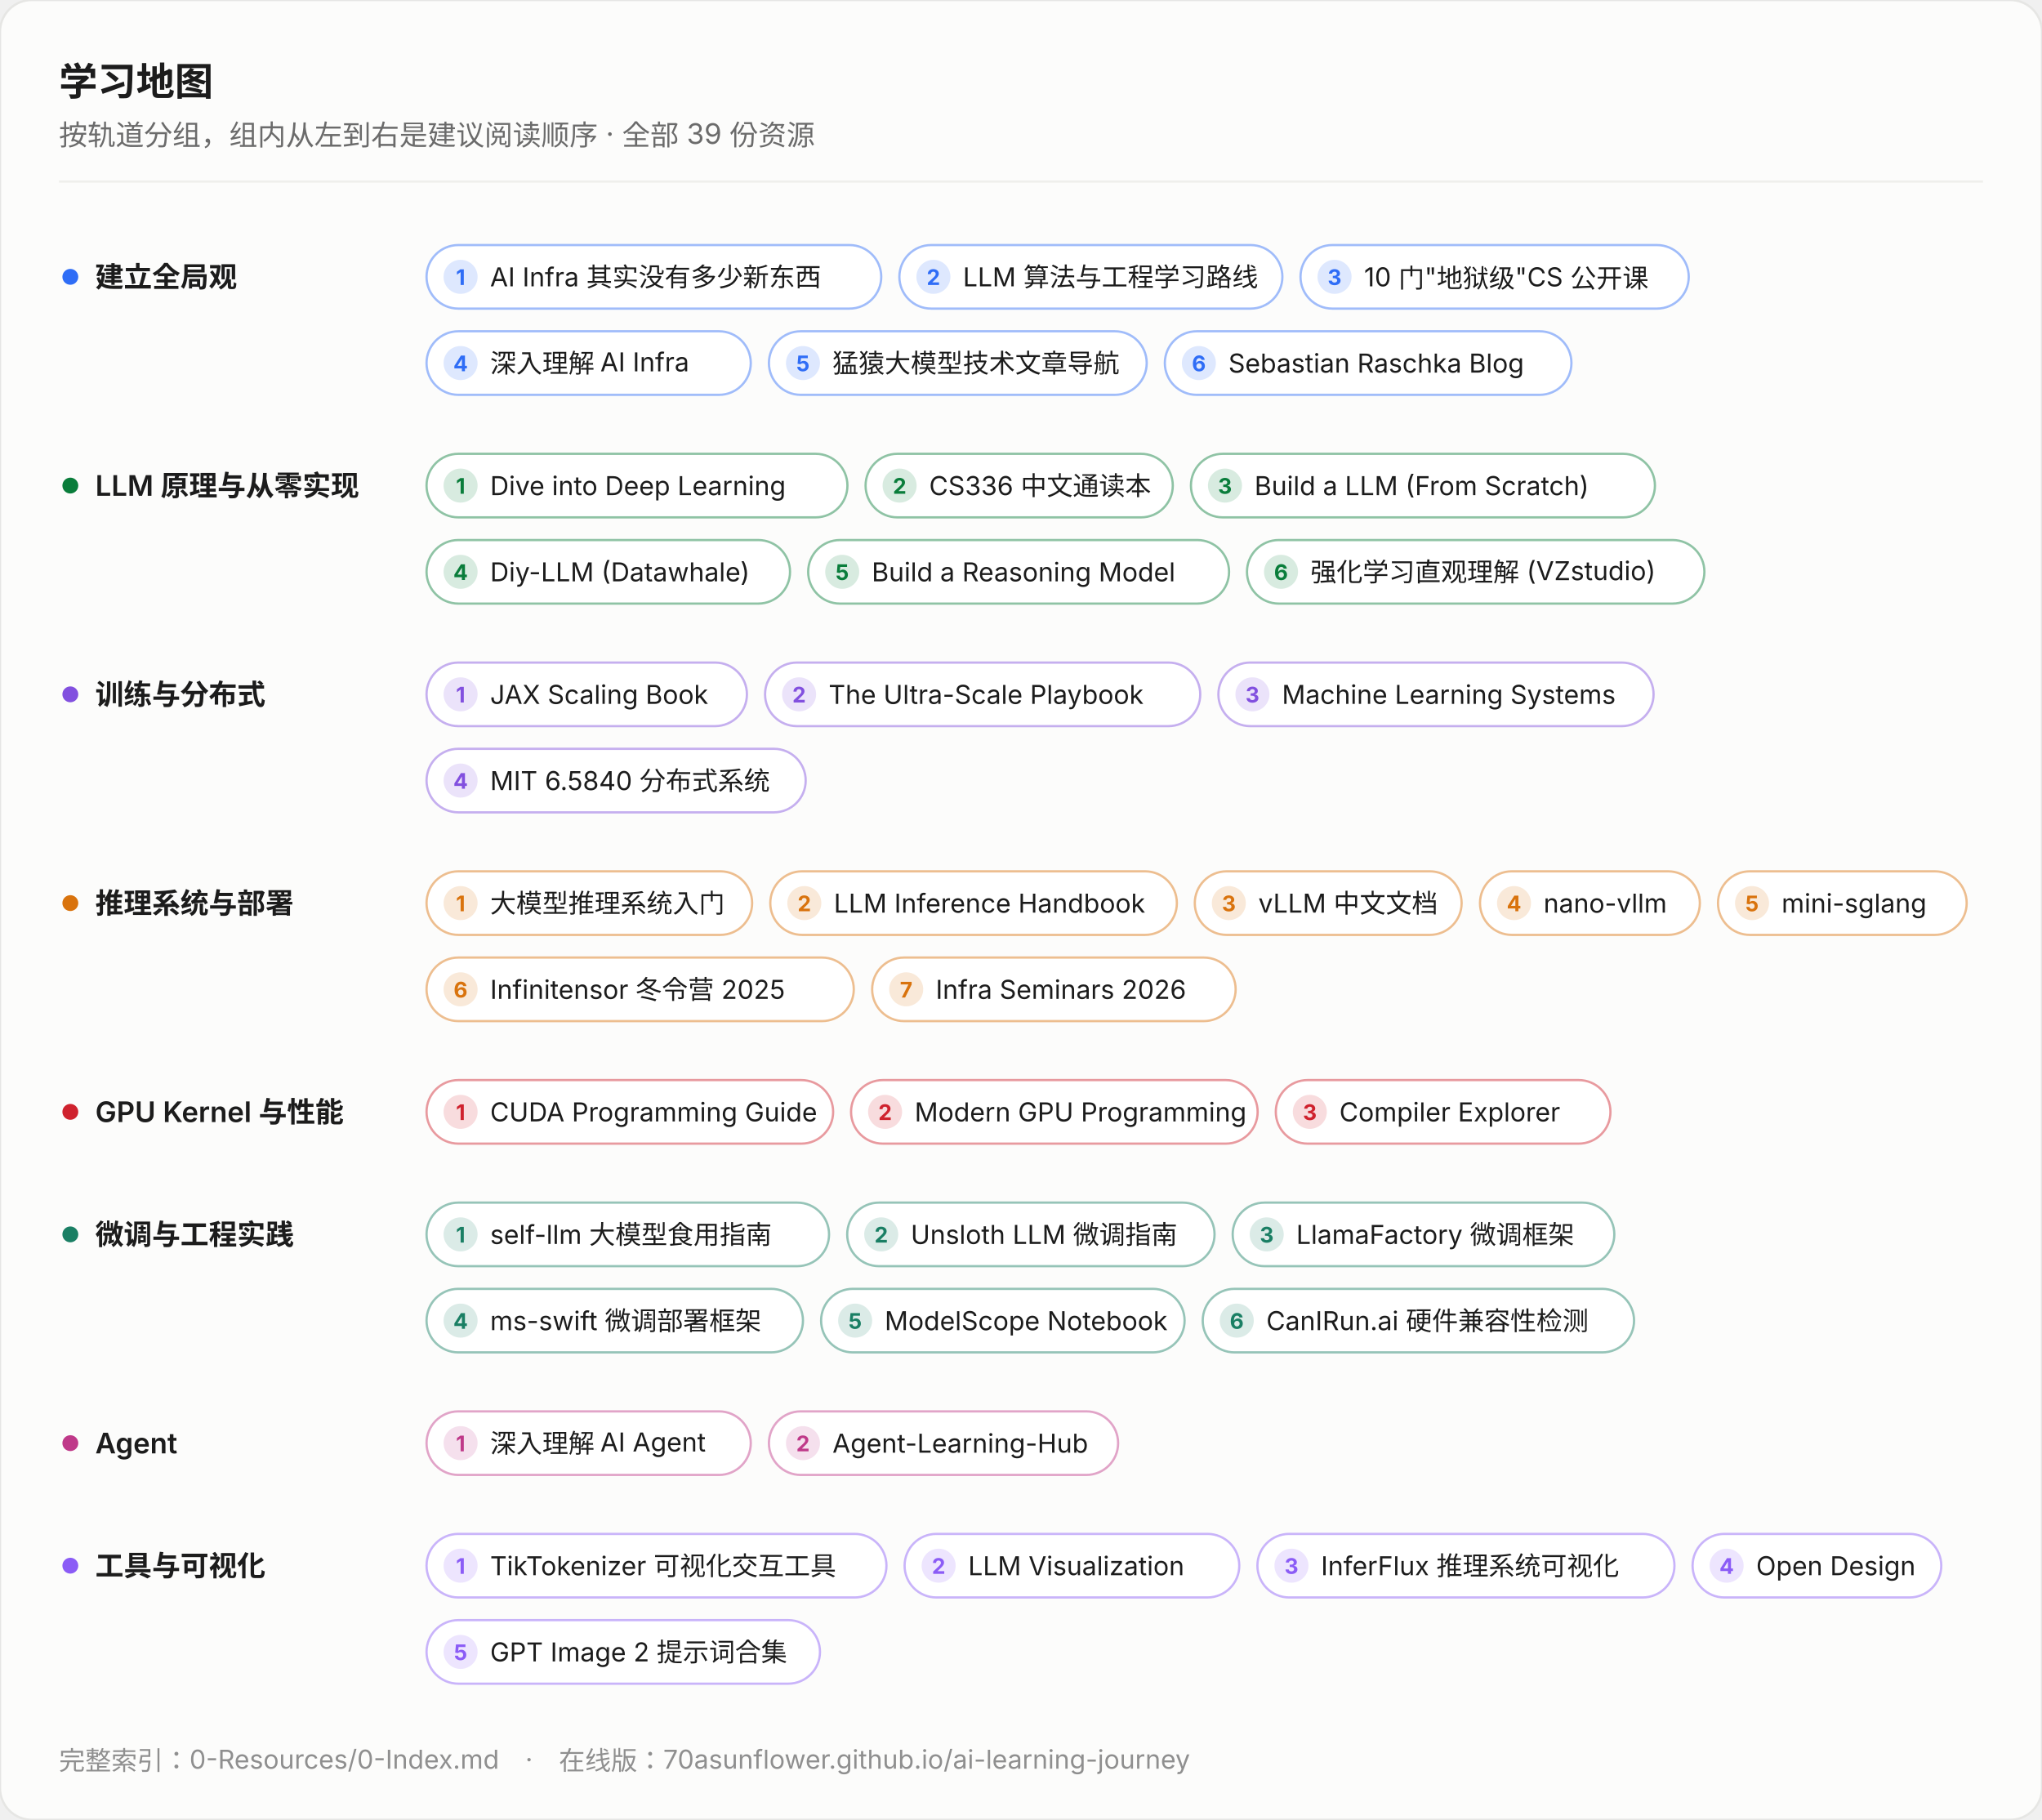
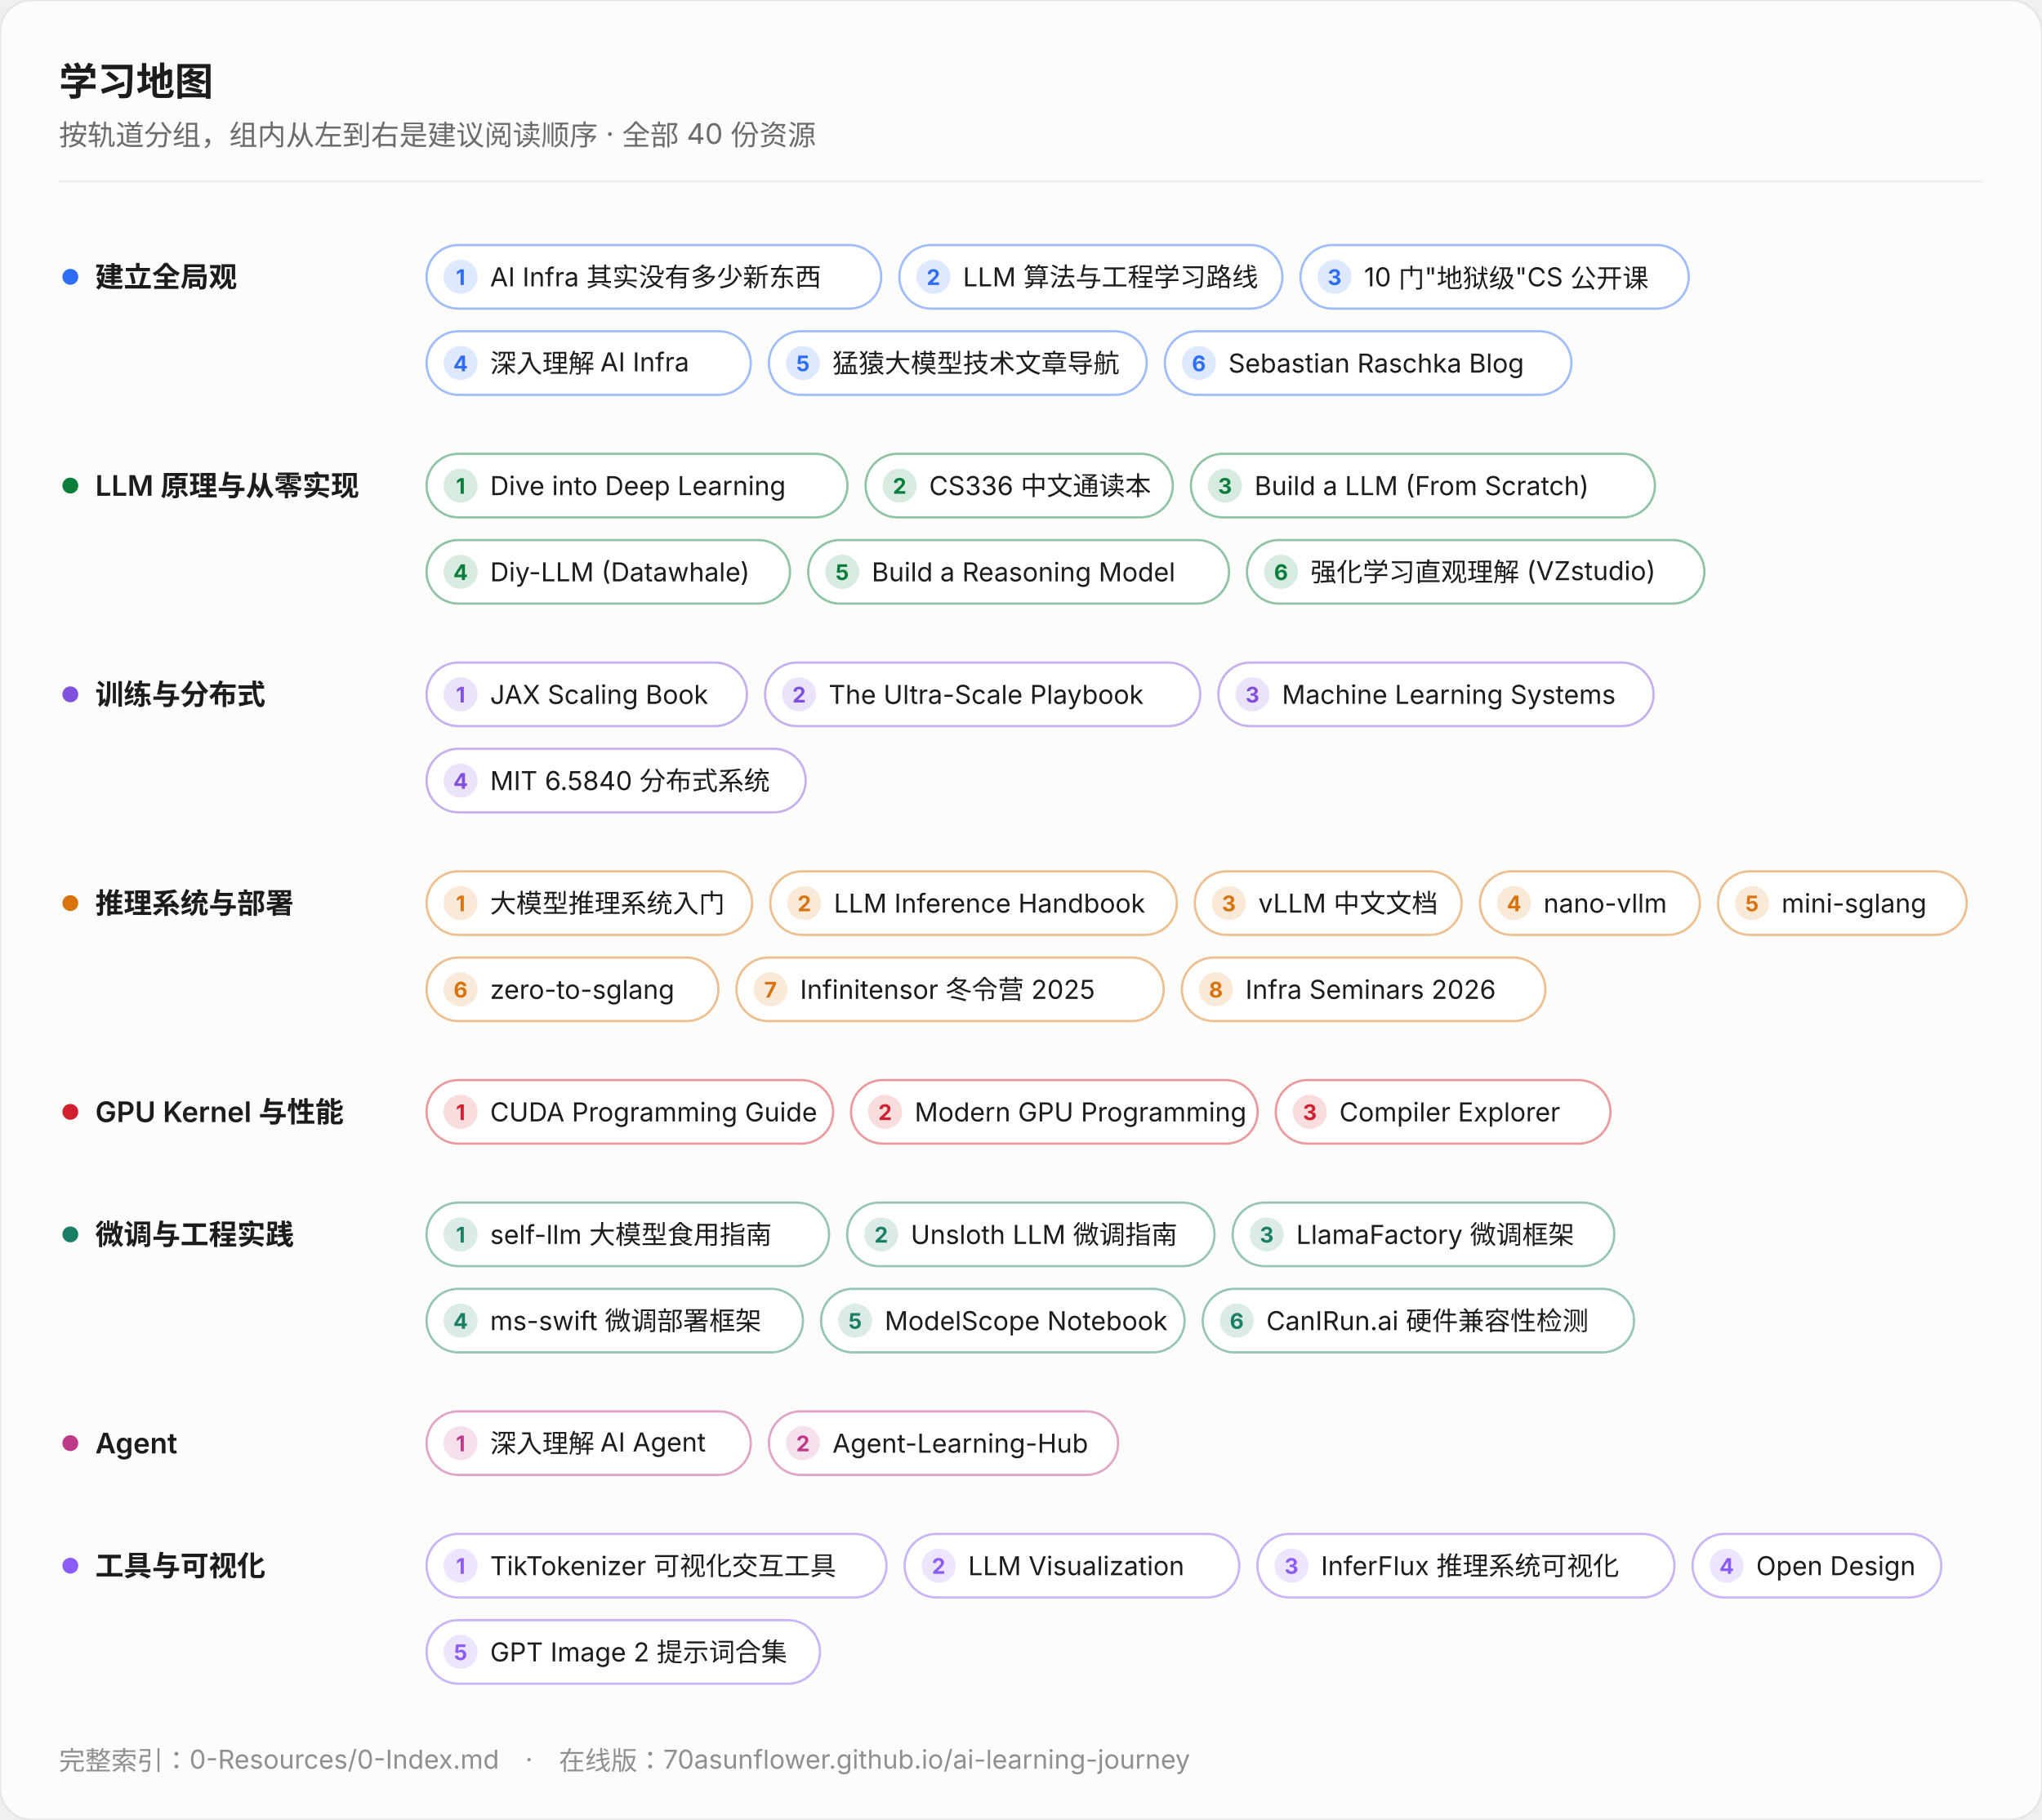
<svg xmlns="http://www.w3.org/2000/svg" width="900" height="802" viewBox="0 0 900 802" role="img" aria-label="学习地图：按学习顺序分轨列出全部资源" font-family="-apple-system, BlinkMacSystemFont, 'Segoe UI', 'PingFang SC', 'Hiragino Sans GB', 'Microsoft YaHei', sans-serif">
  <rect width="900" height="802" rx="14" fill="#fcfcfb" stroke="#e6e6e4" />
  <text x="26" y="42" font-size="17" font-weight="650" fill="#1c1c1c">学习地图</text>
-   <text x="26" y="64" font-size="12.5" fill="#6b6b6b">按轨道分组，组内从左到右是建议阅读顺序 · 全部 39 份资源</text>
+   <text x="26" y="64" font-size="12.5" fill="#6b6b6b">按轨道分组，组内从左到右是建议阅读顺序 · 全部 40 份资源</text>
  <line x1="26" y1="80" x2="874" y2="80" stroke="#efefec" />
  <circle cx="31" cy="122.0" r="3.5" fill="#2f6df6" />
  <text x="42" y="126.5" font-size="12.5" font-weight="600" fill="#1c1c1c">建立全局观</text>
  <rect x="188.0" y="108" width="200.4" height="28" rx="14" fill="#ffffff" stroke="#2f6df6" stroke-opacity="0.45" />
  <circle cx="203.0" cy="122.0" r="7.5" fill="#2f6df6" fill-opacity="0.16" />
  <text x="203.0" y="125.6" text-anchor="middle" font-size="9.5" font-weight="700" fill="#2f6df6">1</text>
  <text x="216.0" y="126.2" font-size="11.5" fill="#1c1c1c">AI Infra 其实没有多少新东西</text>
  <rect x="396.4" y="108" width="168.8" height="28" rx="14" fill="#ffffff" stroke="#2f6df6" stroke-opacity="0.45" />
  <circle cx="411.4" cy="122.0" r="7.5" fill="#2f6df6" fill-opacity="0.16" />
  <text x="411.4" y="125.6" text-anchor="middle" font-size="9.5" font-weight="700" fill="#2f6df6">2</text>
  <text x="424.4" y="126.2" font-size="11.5" fill="#1c1c1c">LLM 算法与工程学习路线</text>
  <rect x="573.2" y="108" width="171.1" height="28" rx="14" fill="#ffffff" stroke="#2f6df6" stroke-opacity="0.45" />
  <circle cx="588.2" cy="122.0" r="7.5" fill="#2f6df6" fill-opacity="0.16" />
  <text x="588.2" y="125.6" text-anchor="middle" font-size="9.5" font-weight="700" fill="#2f6df6">3</text>
  <text x="601.2" y="126.2" font-size="11.5" fill="#1c1c1c">10 门"地狱级"CS 公开课</text>
  <rect x="188.0" y="146" width="142.9" height="28" rx="14" fill="#ffffff" stroke="#2f6df6" stroke-opacity="0.45" />
  <circle cx="203.0" cy="160.0" r="7.5" fill="#2f6df6" fill-opacity="0.16" />
  <text x="203.0" y="163.6" text-anchor="middle" font-size="9.5" font-weight="700" fill="#2f6df6">4</text>
  <text x="216.0" y="164.2" font-size="11.5" fill="#1c1c1c">深入理解 AI Infra</text>
  <rect x="338.9" y="146" width="166.5" height="28" rx="14" fill="#ffffff" stroke="#2f6df6" stroke-opacity="0.45" />
  <circle cx="353.9" cy="160.0" r="7.5" fill="#2f6df6" fill-opacity="0.16" />
  <text x="353.9" y="163.6" text-anchor="middle" font-size="9.5" font-weight="700" fill="#2f6df6">5</text>
  <text x="366.9" y="164.2" font-size="11.5" fill="#1c1c1c">猛猿大模型技术文章导航</text>
  <rect x="513.4" y="146" width="179.2" height="28" rx="14" fill="#ffffff" stroke="#2f6df6" stroke-opacity="0.45" />
  <circle cx="528.4" cy="160.0" r="7.5" fill="#2f6df6" fill-opacity="0.16" />
  <text x="528.4" y="163.6" text-anchor="middle" font-size="9.5" font-weight="700" fill="#2f6df6">6</text>
  <text x="541.4" y="164.2" font-size="11.5" fill="#1c1c1c">Sebastian Raschka Blog</text>
  <circle cx="31" cy="214.0" r="3.5" fill="#0a7d3b" />
  <text x="42" y="218.5" font-size="12.5" font-weight="600" fill="#1c1c1c">LLM 原理与从零实现</text>
  <rect x="188.0" y="200" width="185.5" height="28" rx="14" fill="#ffffff" stroke="#0a7d3b" stroke-opacity="0.45" />
  <circle cx="203.0" cy="214.0" r="7.5" fill="#0a7d3b" fill-opacity="0.16" />
  <text x="203.0" y="217.6" text-anchor="middle" font-size="9.5" font-weight="700" fill="#0a7d3b">1</text>
  <text x="216.0" y="218.2" font-size="11.5" fill="#1c1c1c">Dive into Deep Learning</text>
  <rect x="381.5" y="200" width="135.4" height="28" rx="14" fill="#ffffff" stroke="#0a7d3b" stroke-opacity="0.45" />
  <circle cx="396.5" cy="214.0" r="7.5" fill="#0a7d3b" fill-opacity="0.16" />
  <text x="396.5" y="217.6" text-anchor="middle" font-size="9.5" font-weight="700" fill="#0a7d3b">2</text>
  <text x="409.5" y="218.2" font-size="11.5" fill="#1c1c1c">CS336 中文通读本</text>
  <rect x="524.9" y="200" width="204.5" height="28" rx="14" fill="#ffffff" stroke="#0a7d3b" stroke-opacity="0.45" />
  <circle cx="539.9" cy="214.0" r="7.5" fill="#0a7d3b" fill-opacity="0.16" />
  <text x="539.9" y="217.6" text-anchor="middle" font-size="9.5" font-weight="700" fill="#0a7d3b">3</text>
  <text x="552.9" y="218.2" font-size="11.5" fill="#1c1c1c">Build a LLM (From Scratch)</text>
  <rect x="188.0" y="238" width="160.2" height="28" rx="14" fill="#ffffff" stroke="#0a7d3b" stroke-opacity="0.45" />
  <circle cx="203.0" cy="252.0" r="7.5" fill="#0a7d3b" fill-opacity="0.16" />
  <text x="203.0" y="255.6" text-anchor="middle" font-size="9.5" font-weight="700" fill="#0a7d3b">4</text>
  <text x="216.0" y="256.2" font-size="11.5" fill="#1c1c1c">Diy-LLM (Datawhale)</text>
  <rect x="356.2" y="238" width="185.5" height="28" rx="14" fill="#ffffff" stroke="#0a7d3b" stroke-opacity="0.45" />
  <circle cx="371.2" cy="252.0" r="7.5" fill="#0a7d3b" fill-opacity="0.16" />
  <text x="371.2" y="255.6" text-anchor="middle" font-size="9.5" font-weight="700" fill="#0a7d3b">5</text>
  <text x="384.2" y="256.2" font-size="11.5" fill="#1c1c1c">Build a Reasoning Model</text>
  <rect x="549.6" y="238" width="201.6" height="28" rx="14" fill="#ffffff" stroke="#0a7d3b" stroke-opacity="0.45" />
  <circle cx="564.6" cy="252.0" r="7.5" fill="#0a7d3b" fill-opacity="0.16" />
  <text x="564.6" y="255.6" text-anchor="middle" font-size="9.5" font-weight="700" fill="#0a7d3b">6</text>
  <text x="577.6" y="256.2" font-size="11.5" fill="#1c1c1c">强化学习直观理解 (VZstudio)</text>
  <circle cx="31" cy="306.0" r="3.5" fill="#8250df" />
  <text x="42" y="310.5" font-size="12.5" font-weight="600" fill="#1c1c1c">训练与分布式</text>
  <rect x="188.0" y="292" width="141.2" height="28" rx="14" fill="#ffffff" stroke="#8250df" stroke-opacity="0.45" />
  <circle cx="203.0" cy="306.0" r="7.5" fill="#8250df" fill-opacity="0.16" />
  <text x="203.0" y="309.6" text-anchor="middle" font-size="9.5" font-weight="700" fill="#8250df">1</text>
  <text x="216.0" y="310.2" font-size="11.5" fill="#1c1c1c">JAX Scaling Book</text>
  <rect x="337.2" y="292" width="191.8" height="28" rx="14" fill="#ffffff" stroke="#8250df" stroke-opacity="0.45" />
  <circle cx="352.2" cy="306.0" r="7.5" fill="#8250df" fill-opacity="0.16" />
  <text x="352.2" y="309.6" text-anchor="middle" font-size="9.5" font-weight="700" fill="#8250df">2</text>
  <text x="365.2" y="310.2" font-size="11.5" fill="#1c1c1c">The Ultra-Scale Playbook</text>
  <rect x="537.0" y="292" width="191.8" height="28" rx="14" fill="#ffffff" stroke="#8250df" stroke-opacity="0.45" />
  <circle cx="552.0" cy="306.0" r="7.5" fill="#8250df" fill-opacity="0.16" />
  <text x="552.0" y="309.6" text-anchor="middle" font-size="9.5" font-weight="700" fill="#8250df">3</text>
  <text x="565.0" y="310.2" font-size="11.5" fill="#1c1c1c">Machine Learning Systems</text>
  <rect x="188.0" y="330" width="167.1" height="28" rx="14" fill="#ffffff" stroke="#8250df" stroke-opacity="0.45" />
  <circle cx="203.0" cy="344.0" r="7.5" fill="#8250df" fill-opacity="0.16" />
  <text x="203.0" y="347.6" text-anchor="middle" font-size="9.5" font-weight="700" fill="#8250df">4</text>
  <text x="216.0" y="348.2" font-size="11.5" fill="#1c1c1c">MIT 6.5840 分布式系统</text>
  <circle cx="31" cy="398.0" r="3.5" fill="#d9730d" />
  <text x="42" y="402.5" font-size="12.5" font-weight="600" fill="#1c1c1c">推理系统与部署</text>
  <rect x="188.0" y="384" width="143.5" height="28" rx="14" fill="#ffffff" stroke="#d9730d" stroke-opacity="0.45" />
  <circle cx="203.0" cy="398.0" r="7.5" fill="#d9730d" fill-opacity="0.16" />
  <text x="203.0" y="401.6" text-anchor="middle" font-size="9.5" font-weight="700" fill="#d9730d">1</text>
  <text x="216.0" y="402.2" font-size="11.5" fill="#1c1c1c">大模型推理系统入门</text>
  <rect x="339.5" y="384" width="179.2" height="28" rx="14" fill="#ffffff" stroke="#d9730d" stroke-opacity="0.45" />
  <circle cx="354.5" cy="398.0" r="7.5" fill="#d9730d" fill-opacity="0.16" />
  <text x="354.5" y="401.6" text-anchor="middle" font-size="9.5" font-weight="700" fill="#d9730d">2</text>
  <text x="367.5" y="402.2" font-size="11.5" fill="#1c1c1c">LLM Inference Handbook</text>
  <rect x="526.6" y="384" width="117.6" height="28" rx="14" fill="#ffffff" stroke="#d9730d" stroke-opacity="0.45" />
  <circle cx="541.6" cy="398.0" r="7.5" fill="#d9730d" fill-opacity="0.16" />
  <text x="541.6" y="401.6" text-anchor="middle" font-size="9.5" font-weight="700" fill="#d9730d">3</text>
  <text x="554.6" y="402.2" font-size="11.5" fill="#1c1c1c">vLLM 中文文档</text>
  <rect x="652.3" y="384" width="96.9" height="28" rx="14" fill="#ffffff" stroke="#d9730d" stroke-opacity="0.45" />
  <circle cx="667.3" cy="398.0" r="7.5" fill="#d9730d" fill-opacity="0.16" />
  <text x="667.3" y="401.6" text-anchor="middle" font-size="9.5" font-weight="700" fill="#d9730d">4</text>
  <text x="680.3" y="402.2" font-size="11.5" fill="#1c1c1c">nano-vllm</text>
  <rect x="757.2" y="384" width="109.6" height="28" rx="14" fill="#ffffff" stroke="#d9730d" stroke-opacity="0.45" />
  <circle cx="772.2" cy="398.0" r="7.5" fill="#d9730d" fill-opacity="0.16" />
  <text x="772.2" y="401.6" text-anchor="middle" font-size="9.5" font-weight="700" fill="#d9730d">5</text>
  <text x="785.2" y="402.2" font-size="11.5" fill="#1c1c1c">mini-sglang</text>
-   <rect x="188.0" y="422" width="188.3" height="28" rx="14" fill="#ffffff" stroke="#d9730d" stroke-opacity="0.45" />
+   <rect x="188.0" y="422" width="128.6" height="28" rx="14" fill="#ffffff" stroke="#d9730d" stroke-opacity="0.45" />
  <circle cx="203.0" cy="436.0" r="7.5" fill="#d9730d" fill-opacity="0.16" />
  <text x="203.0" y="439.6" text-anchor="middle" font-size="9.5" font-weight="700" fill="#d9730d">6</text>
-   <text x="216.0" y="440.2" font-size="11.5" fill="#1c1c1c">Infinitensor 冬令营 2025</text>
-   <rect x="384.4" y="422" width="160.2" height="28" rx="14" fill="#ffffff" stroke="#d9730d" stroke-opacity="0.45" />
-   <circle cx="399.4" cy="436.0" r="7.5" fill="#d9730d" fill-opacity="0.16" />
-   <text x="399.4" y="439.6" text-anchor="middle" font-size="9.5" font-weight="700" fill="#d9730d">7</text>
-   <text x="412.4" y="440.2" font-size="11.5" fill="#1c1c1c">Infra Seminars 2026</text>
+   <text x="216.0" y="440.2" font-size="11.5" fill="#1c1c1c">zero-to-sglang</text>
+   <rect x="324.6" y="422" width="188.3" height="28" rx="14" fill="#ffffff" stroke="#d9730d" stroke-opacity="0.45" />
+   <circle cx="339.6" cy="436.0" r="7.5" fill="#d9730d" fill-opacity="0.16" />
+   <text x="339.6" y="439.6" text-anchor="middle" font-size="9.5" font-weight="700" fill="#d9730d">7</text>
+   <text x="352.6" y="440.2" font-size="11.5" fill="#1c1c1c">Infinitensor 冬令营 2025</text>
+   <rect x="520.9" y="422" width="160.2" height="28" rx="14" fill="#ffffff" stroke="#d9730d" stroke-opacity="0.45" />
+   <circle cx="535.9" cy="436.0" r="7.5" fill="#d9730d" fill-opacity="0.16" />
+   <text x="535.9" y="439.6" text-anchor="middle" font-size="9.5" font-weight="700" fill="#d9730d">8</text>
+   <text x="548.9" y="440.2" font-size="11.5" fill="#1c1c1c">Infra Seminars 2026</text>
  <circle cx="31" cy="490.0" r="3.5" fill="#cf222e" />
  <text x="42" y="494.5" font-size="12.5" font-weight="600" fill="#1c1c1c">GPU Kernel 与性能</text>
  <rect x="188.0" y="476" width="179.2" height="28" rx="14" fill="#ffffff" stroke="#cf222e" stroke-opacity="0.45" />
  <circle cx="203.0" cy="490.0" r="7.5" fill="#cf222e" fill-opacity="0.16" />
  <text x="203.0" y="493.6" text-anchor="middle" font-size="9.5" font-weight="700" fill="#cf222e">1</text>
  <text x="216.0" y="494.2" font-size="11.5" fill="#1c1c1c">CUDA Programming Guide</text>
  <rect x="375.1" y="476" width="179.2" height="28" rx="14" fill="#ffffff" stroke="#cf222e" stroke-opacity="0.45" />
  <circle cx="390.1" cy="490.0" r="7.5" fill="#cf222e" fill-opacity="0.16" />
  <text x="390.1" y="493.6" text-anchor="middle" font-size="9.5" font-weight="700" fill="#cf222e">2</text>
  <text x="403.1" y="494.2" font-size="11.5" fill="#1c1c1c">Modern GPU Programming</text>
  <rect x="562.3" y="476" width="147.5" height="28" rx="14" fill="#ffffff" stroke="#cf222e" stroke-opacity="0.45" />
  <circle cx="577.3" cy="490.0" r="7.5" fill="#cf222e" fill-opacity="0.16" />
  <text x="577.3" y="493.6" text-anchor="middle" font-size="9.5" font-weight="700" fill="#cf222e">3</text>
  <text x="590.3" y="494.2" font-size="11.5" fill="#1c1c1c">Compiler Explorer</text>
  <circle cx="31" cy="544.0" r="3.5" fill="#1a7f64" />
  <text x="42" y="548.5" font-size="12.5" font-weight="600" fill="#1c1c1c">微调与工程实践</text>
  <rect x="188.0" y="530" width="177.4" height="28" rx="14" fill="#ffffff" stroke="#1a7f64" stroke-opacity="0.45" />
  <circle cx="203.0" cy="544.0" r="7.5" fill="#1a7f64" fill-opacity="0.16" />
  <text x="203.0" y="547.6" text-anchor="middle" font-size="9.5" font-weight="700" fill="#1a7f64">1</text>
  <text x="216.0" y="548.2" font-size="11.5" fill="#1c1c1c">self-llm 大模型食用指南</text>
  <rect x="373.4" y="530" width="161.9" height="28" rx="14" fill="#ffffff" stroke="#1a7f64" stroke-opacity="0.45" />
  <circle cx="388.4" cy="544.0" r="7.5" fill="#1a7f64" fill-opacity="0.16" />
  <text x="388.4" y="547.6" text-anchor="middle" font-size="9.5" font-weight="700" fill="#1a7f64">2</text>
  <text x="401.4" y="548.2" font-size="11.5" fill="#1c1c1c">Unsloth LLM 微调指南</text>
  <rect x="543.3" y="530" width="168.2" height="28" rx="14" fill="#ffffff" stroke="#1a7f64" stroke-opacity="0.45" />
  <circle cx="558.3" cy="544.0" r="7.5" fill="#1a7f64" fill-opacity="0.16" />
  <text x="558.3" y="547.6" text-anchor="middle" font-size="9.5" font-weight="700" fill="#1a7f64">3</text>
  <text x="571.3" y="548.2" font-size="11.5" fill="#1c1c1c">LlamaFactory 微调框架</text>
  <rect x="188.0" y="568" width="165.9" height="28" rx="14" fill="#ffffff" stroke="#1a7f64" stroke-opacity="0.45" />
  <circle cx="203.0" cy="582.0" r="7.5" fill="#1a7f64" fill-opacity="0.16" />
  <text x="203.0" y="585.6" text-anchor="middle" font-size="9.5" font-weight="700" fill="#1a7f64">4</text>
  <text x="216.0" y="586.2" font-size="11.5" fill="#1c1c1c">ms-swift 微调部署框架</text>
  <rect x="361.9" y="568" width="160.2" height="28" rx="14" fill="#ffffff" stroke="#1a7f64" stroke-opacity="0.45" />
  <circle cx="376.9" cy="582.0" r="7.5" fill="#1a7f64" fill-opacity="0.16" />
  <text x="376.9" y="585.6" text-anchor="middle" font-size="9.5" font-weight="700" fill="#1a7f64">5</text>
  <text x="389.9" y="586.2" font-size="11.5" fill="#1c1c1c">ModelScope Notebook</text>
  <rect x="530.1" y="568" width="190.1" height="28" rx="14" fill="#ffffff" stroke="#1a7f64" stroke-opacity="0.45" />
  <circle cx="545.1" cy="582.0" r="7.5" fill="#1a7f64" fill-opacity="0.16" />
  <text x="545.1" y="585.6" text-anchor="middle" font-size="9.5" font-weight="700" fill="#1a7f64">6</text>
  <text x="558.1" y="586.2" font-size="11.5" fill="#1c1c1c">CanIRun.ai 硬件兼容性检测</text>
  <circle cx="31" cy="636.0" r="3.5" fill="#bf3989" />
  <text x="42" y="640.5" font-size="12.5" font-weight="600" fill="#1c1c1c">Agent</text>
  <rect x="188.0" y="622" width="142.9" height="28" rx="14" fill="#ffffff" stroke="#bf3989" stroke-opacity="0.45" />
  <circle cx="203.0" cy="636.0" r="7.5" fill="#bf3989" fill-opacity="0.16" />
  <text x="203.0" y="639.6" text-anchor="middle" font-size="9.5" font-weight="700" fill="#bf3989">1</text>
  <text x="216.0" y="640.2" font-size="11.5" fill="#1c1c1c">深入理解 AI Agent</text>
  <rect x="338.9" y="622" width="153.9" height="28" rx="14" fill="#ffffff" stroke="#bf3989" stroke-opacity="0.45" />
  <circle cx="353.9" cy="636.0" r="7.5" fill="#bf3989" fill-opacity="0.16" />
  <text x="353.9" y="639.6" text-anchor="middle" font-size="9.5" font-weight="700" fill="#bf3989">2</text>
  <text x="366.9" y="640.2" font-size="11.5" fill="#1c1c1c">Agent-Learning-Hub</text>
  <circle cx="31" cy="690.0" r="3.5" fill="#8b5cf6" />
  <text x="42" y="694.5" font-size="12.5" font-weight="600" fill="#1c1c1c">工具与可视化</text>
  <rect x="188.0" y="676" width="202.7" height="28" rx="14" fill="#ffffff" stroke="#8b5cf6" stroke-opacity="0.45" />
  <circle cx="203.0" cy="690.0" r="7.5" fill="#8b5cf6" fill-opacity="0.16" />
  <text x="203.0" y="693.6" text-anchor="middle" font-size="9.5" font-weight="700" fill="#8b5cf6">1</text>
  <text x="216.0" y="694.2" font-size="11.5" fill="#1c1c1c">TikTokenizer 可视化交互工具</text>
  <rect x="398.7" y="676" width="147.5" height="28" rx="14" fill="#ffffff" stroke="#8b5cf6" stroke-opacity="0.45" />
  <circle cx="413.7" cy="690.0" r="7.5" fill="#8b5cf6" fill-opacity="0.16" />
  <text x="413.7" y="693.6" text-anchor="middle" font-size="9.5" font-weight="700" fill="#8b5cf6">2</text>
  <text x="426.7" y="694.2" font-size="11.5" fill="#1c1c1c">LLM Visualization</text>
  <rect x="554.2" y="676" width="183.8" height="28" rx="14" fill="#ffffff" stroke="#8b5cf6" stroke-opacity="0.45" />
  <circle cx="569.2" cy="690.0" r="7.5" fill="#8b5cf6" fill-opacity="0.16" />
  <text x="569.2" y="693.6" text-anchor="middle" font-size="9.5" font-weight="700" fill="#8b5cf6">3</text>
  <text x="582.2" y="694.2" font-size="11.5" fill="#1c1c1c">InferFlux 推理系统可视化</text>
  <rect x="746.0" y="676" width="109.6" height="28" rx="14" fill="#ffffff" stroke="#8b5cf6" stroke-opacity="0.45" />
  <circle cx="761.0" cy="690.0" r="7.5" fill="#8b5cf6" fill-opacity="0.16" />
  <text x="761.0" y="693.6" text-anchor="middle" font-size="9.5" font-weight="700" fill="#8b5cf6">4</text>
  <text x="774.0" y="694.2" font-size="11.5" fill="#1c1c1c">Open Design</text>
  <rect x="188.0" y="714" width="173.4" height="28" rx="14" fill="#ffffff" stroke="#8b5cf6" stroke-opacity="0.45" />
  <circle cx="203.0" cy="728.0" r="7.5" fill="#8b5cf6" fill-opacity="0.16" />
  <text x="203.0" y="731.6" text-anchor="middle" font-size="9.5" font-weight="700" fill="#8b5cf6">5</text>
  <text x="216.0" y="732.2" font-size="11.5" fill="#1c1c1c">GPT Image 2 提示词合集</text>
  <text x="26" y="780" font-size="11.5" fill="#8f8f8f">完整索引：0-Resources/0-Index.md　·　在线版：70asunflower.github.io/ai-learning-journey</text>
</svg>
